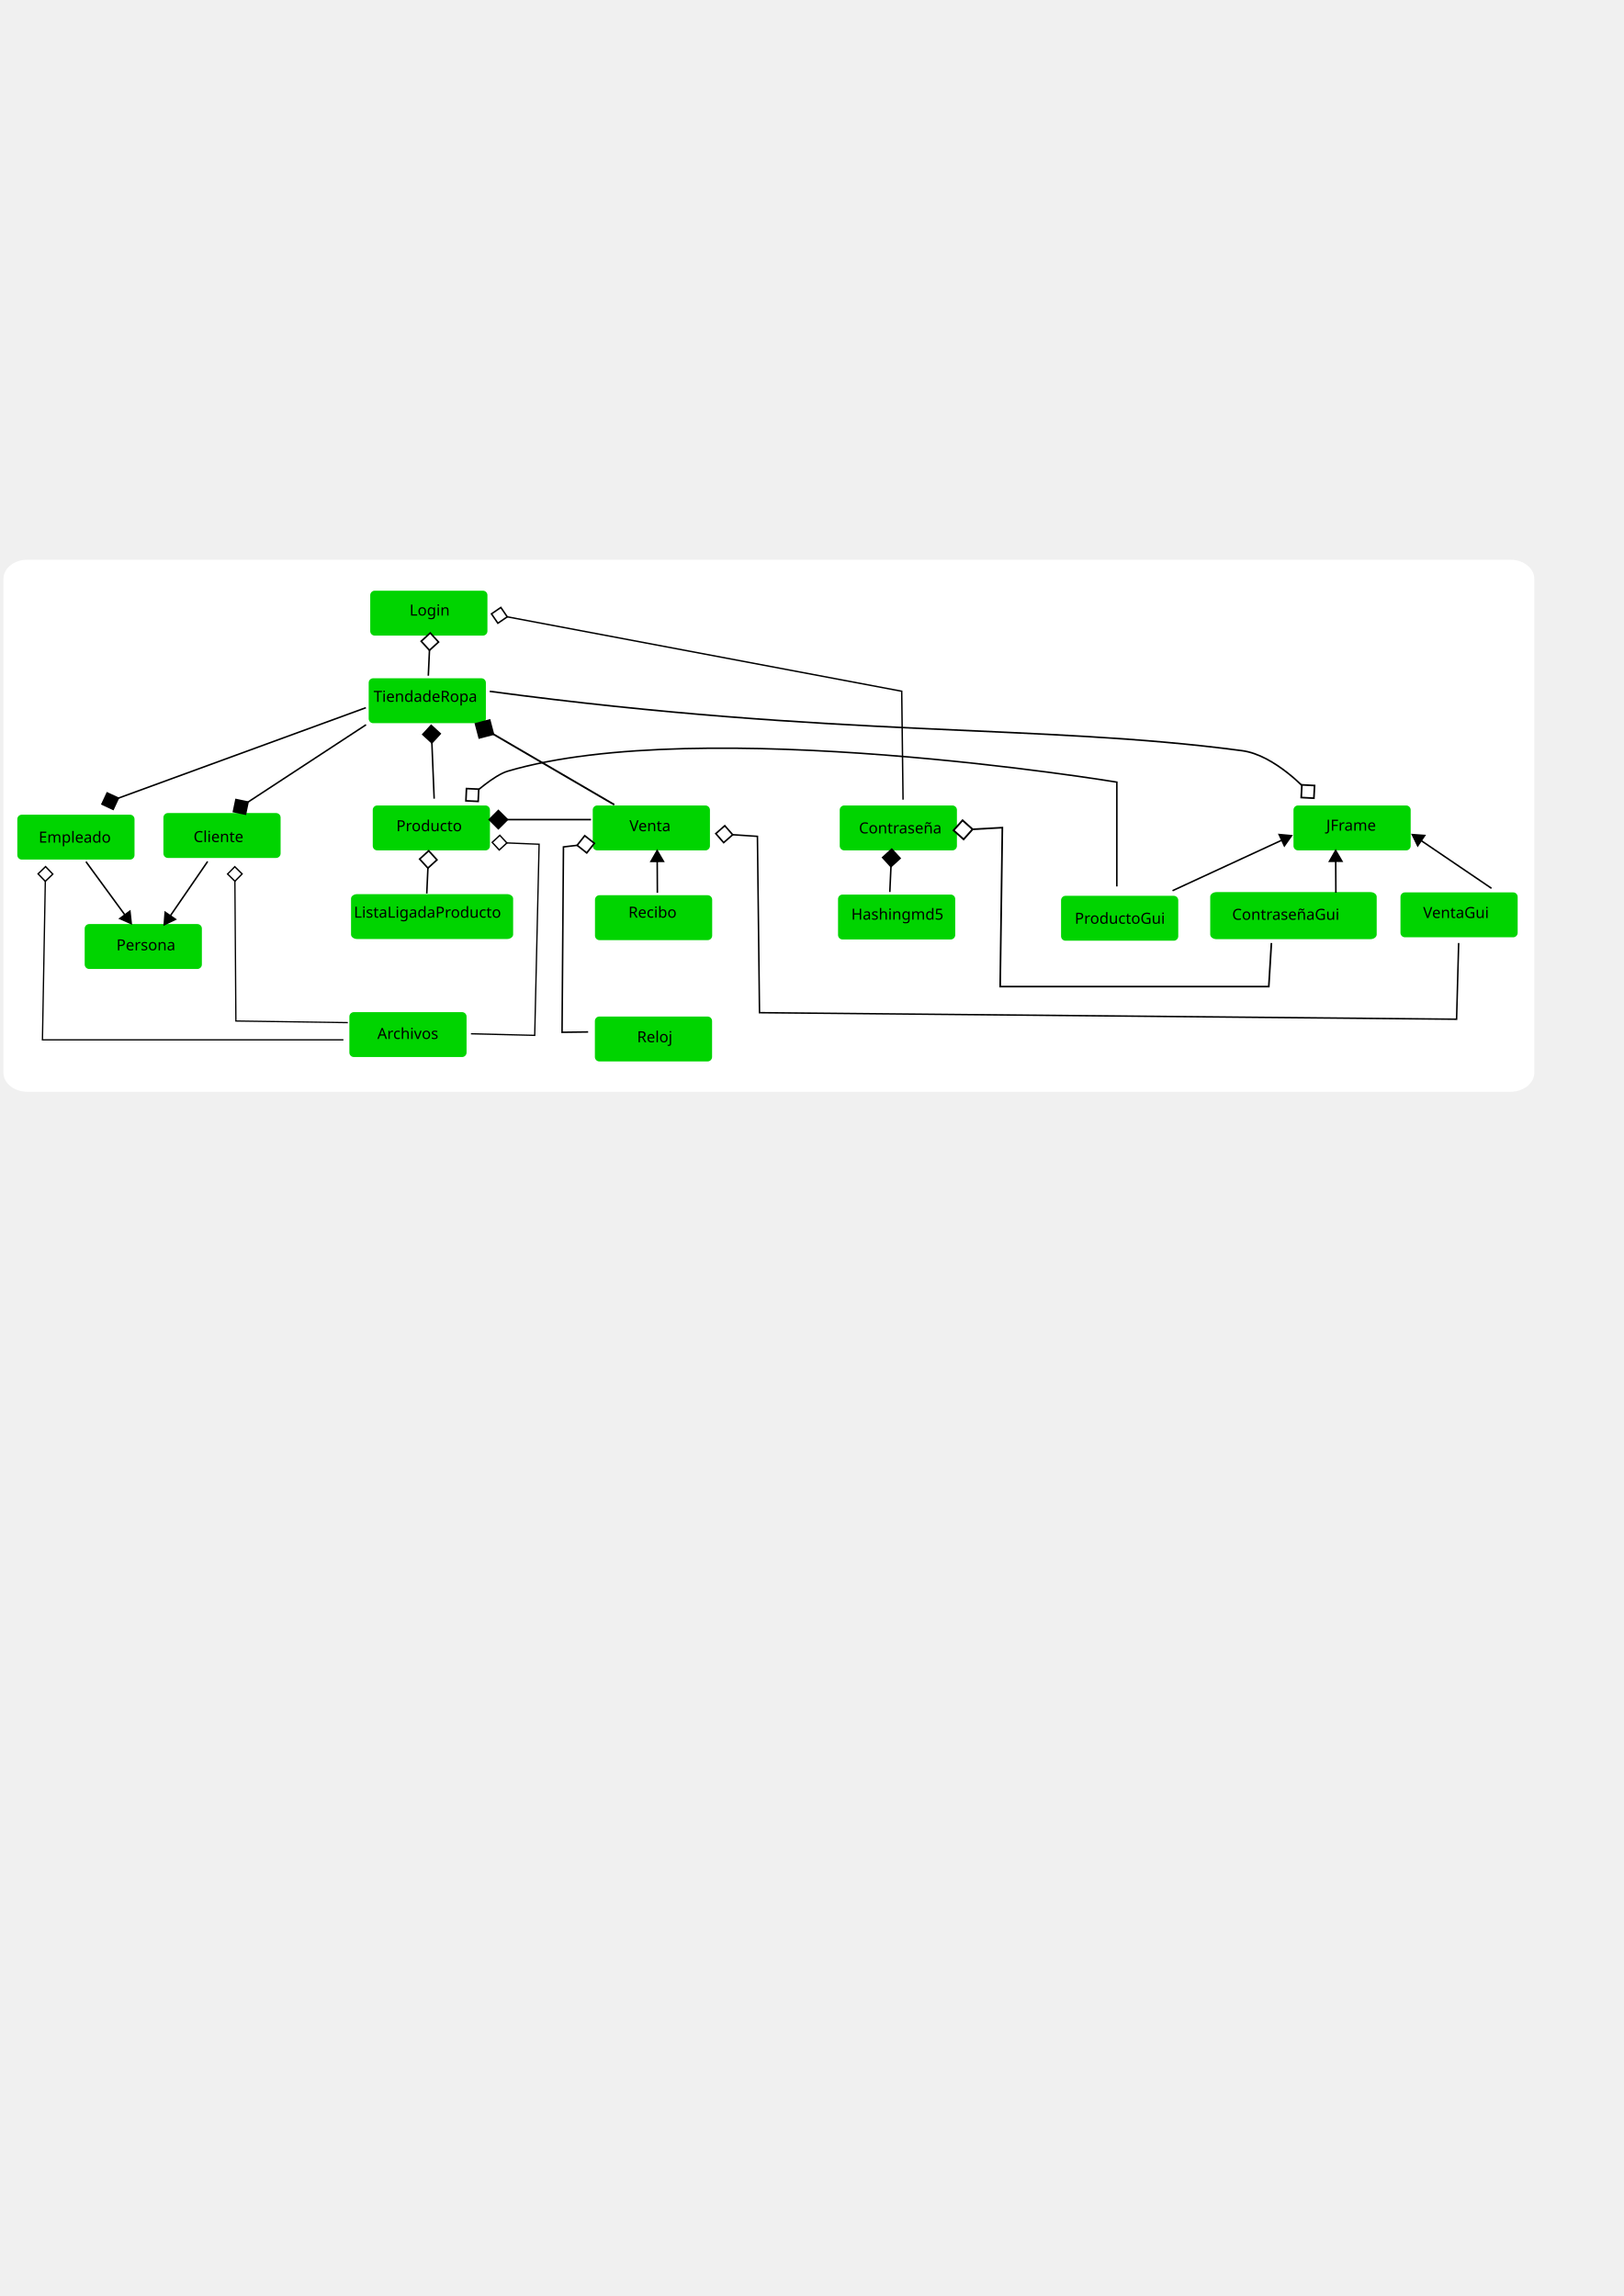
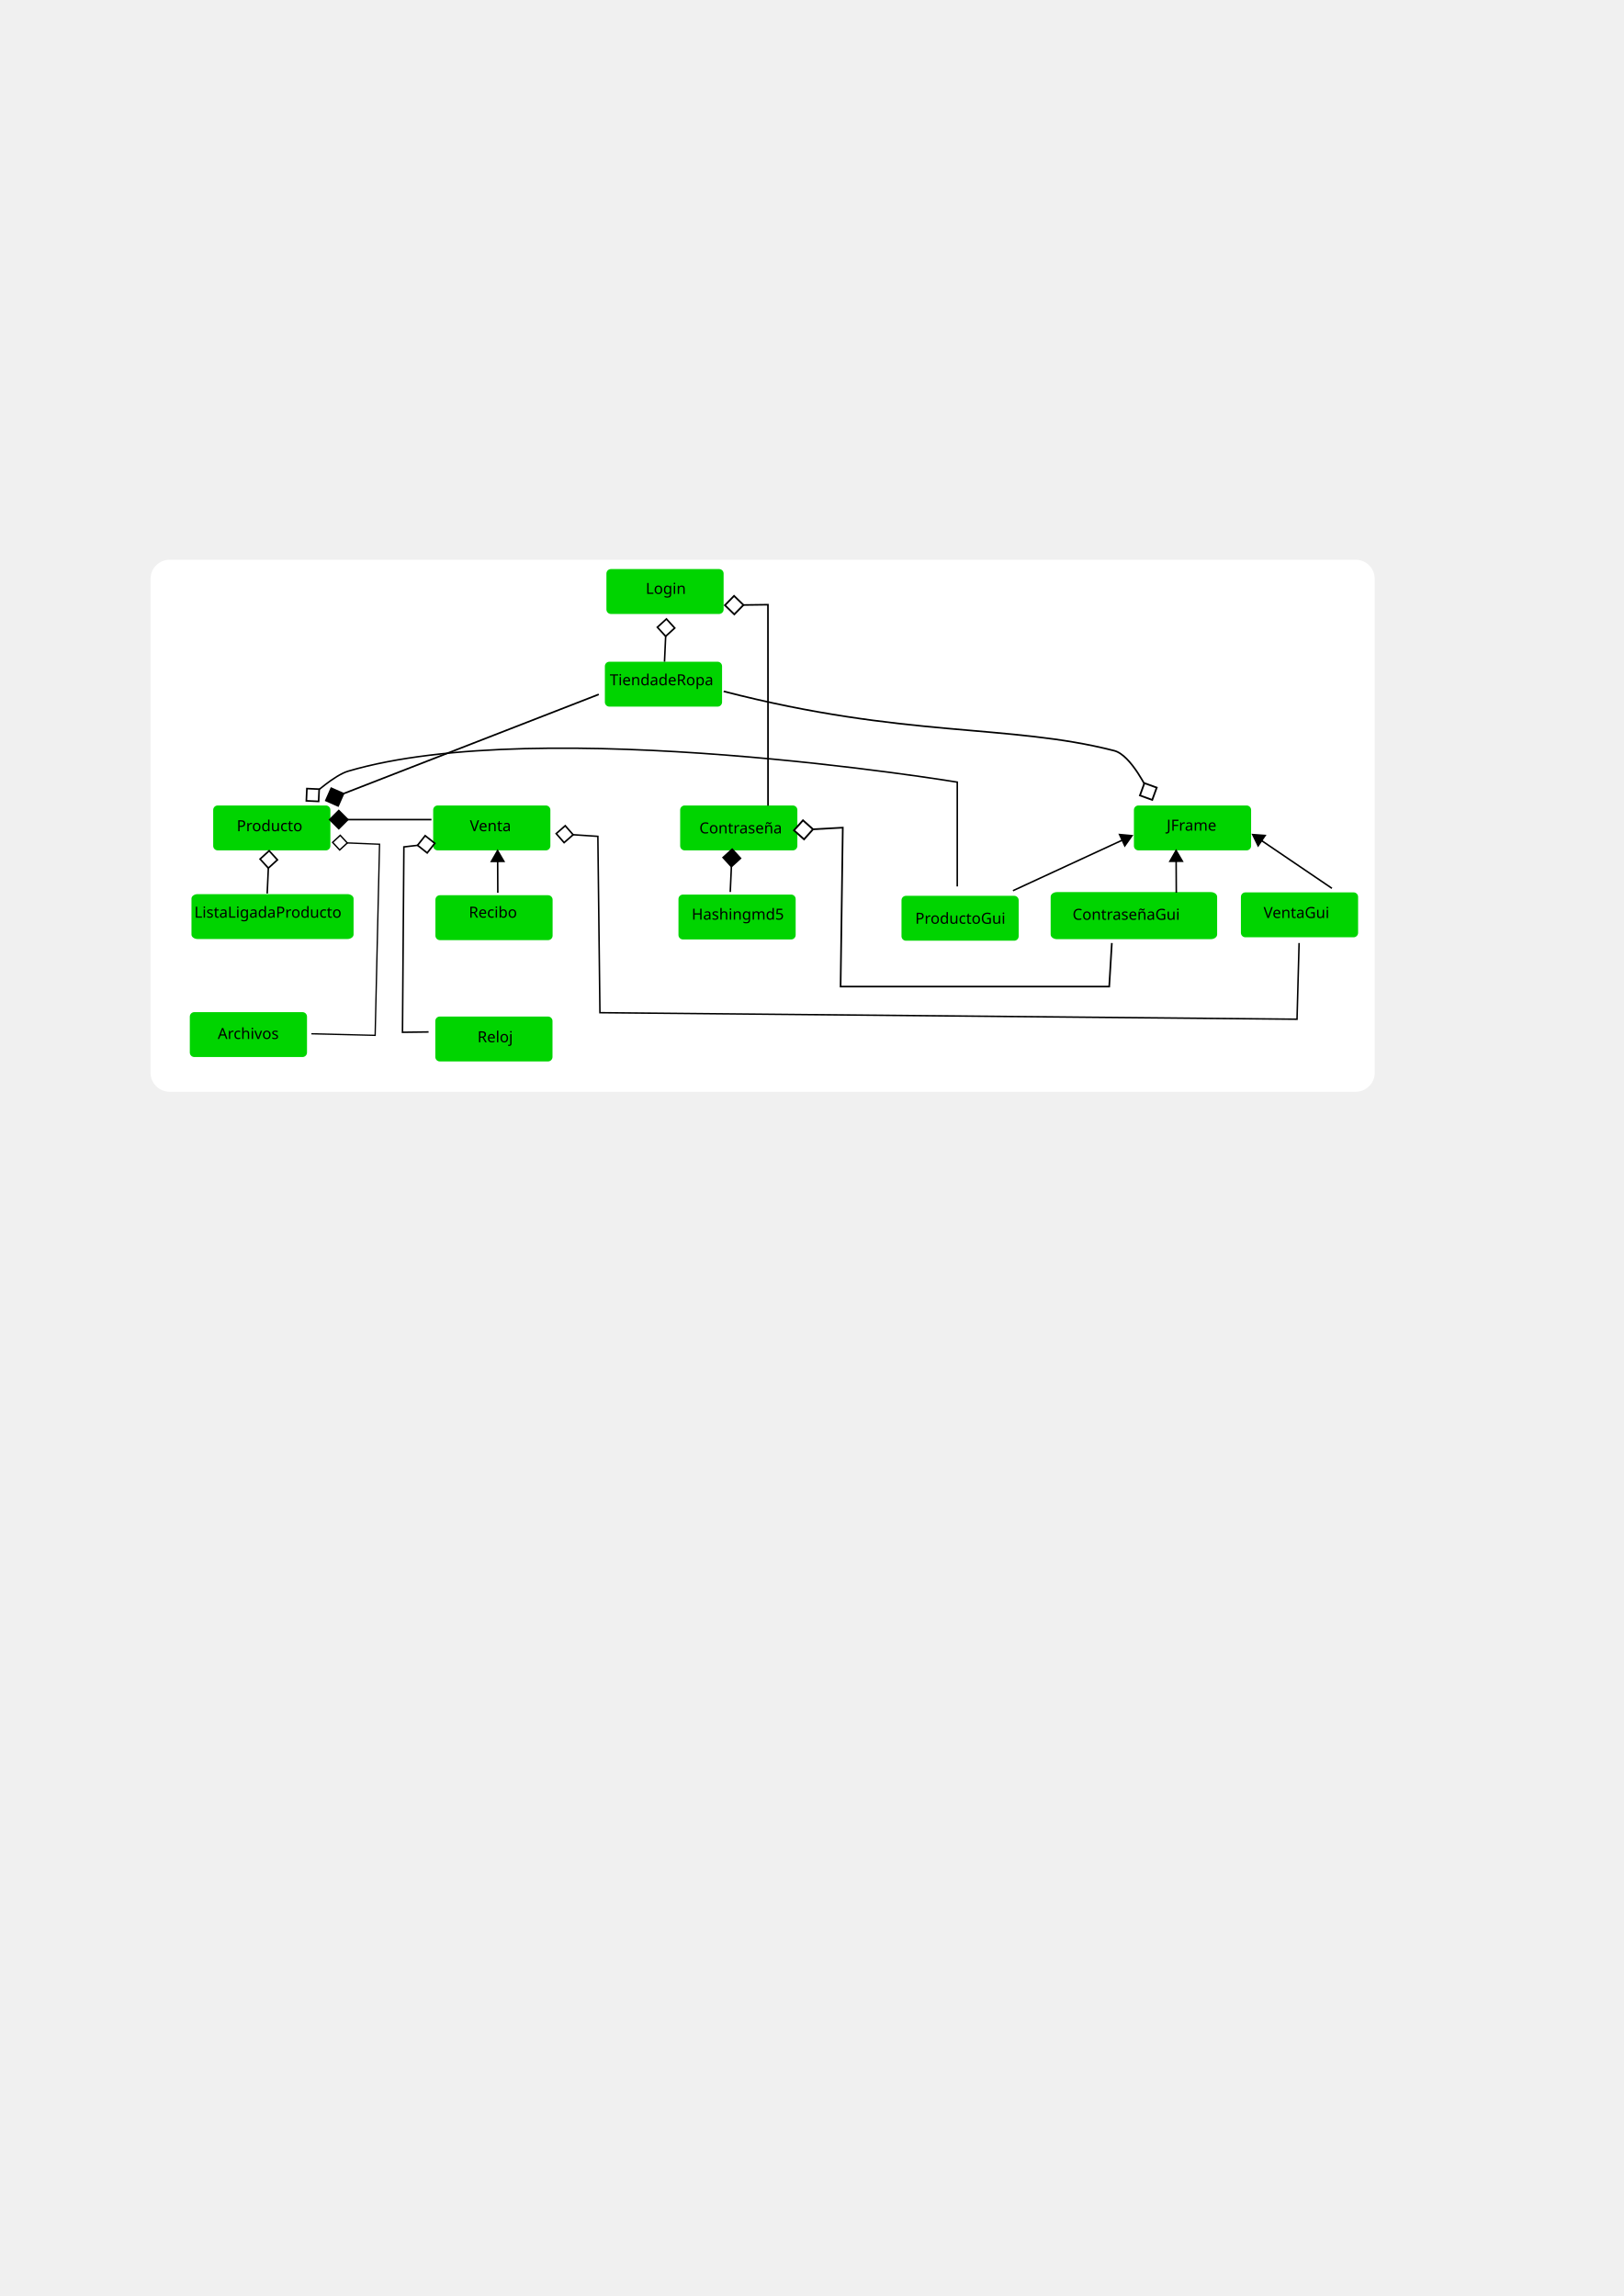
<svg xmlns="http://www.w3.org/2000/svg" width="210mm" height="297mm" id="svg2" version="1.1">
  <defs id="defs4">
    <marker orient="auto" refY="0.0" refX="0.0" id="TriangleInL" style="overflow:visible">
      <path id="path4211" d="M 5.77,0.0 L -2.88,5.0 L -2.88,-5.0 L 5.77,0.0 z " style="fill-rule:evenodd;stroke:#000000;stroke-width:1.0pt" transform="scale(-0.8)" />
    </marker>
    <marker orient="auto" refY="0.0" refX="0.0" id="Arrow2Lstart" style="overflow:visible">
      <path id="path4096" style="fill-rule:evenodd;stroke-width:0.625;stroke-linejoin:round" d="M 8.719,4.034 L -2.207,0.016 L 8.719,-4.002 C 6.973,-1.63 6.983,1.616 8.719,4.034 z " transform="scale(1.1) translate(1,0)" />
    </marker>
    <marker orient="auto" refY="0.0" refX="0.0" id="DiamondL" style="overflow:visible">
      <path id="path4157" d="M 0,-7.071 L -7.071,0 L 0,7.071 L 7.071,0 L 0,-7.071 z " style="fill-rule:evenodd;stroke:#000000;stroke-width:1.0pt" transform="scale(0.8)" />
    </marker>
    <marker orient="auto" refY="0.0" refX="0.0" id="EmptyDiamondL" style="overflow:visible">
      <path id="path4184" d="M 0,-7.071 L -7.071,0 L 0,7.071 L 7.071,0 L 0,-7.071 z " style="fill-rule:evenodd;fill:#FFFFFF;stroke:#000000;stroke-width:1.0pt" transform="scale(0.8)" />
    </marker>
    <marker orient="auto" refY="0.0" refX="0.0" id="TriangleOutL" style="overflow:visible">
      <path id="path4220" d="M 5.77,0.0 L -2.88,5.0 L -2.88,-5.0 L 5.77,0.0 z " style="fill-rule:evenodd;stroke:#000000;stroke-width:1.0pt" transform="scale(0.8)" />
    </marker>
    <marker orient="auto" refY="0" refX="0" id="EmptyDiamondL-8" style="overflow:visible">
      <path id="path4184-8" d="M 0,-7.071 -7.071,0 0,7.071 7.071,0 0,-7.071 z" style="fill:#ffffff;fill-rule:evenodd;stroke:#000000;stroke-width:1pt" transform="scale(0.8,0.8)" />
    </marker>
    <marker orient="auto" refY="0" refX="0" id="EmptyDiamondL-6" style="overflow:visible">
      <path id="path4184-9" d="M 0,-7.071 -7.071,0 0,7.071 7.071,0 0,-7.071 z" style="fill:#ffffff;fill-rule:evenodd;stroke:#000000;stroke-width:1pt" transform="scale(0.8,0.8)" />
    </marker>
    <marker orient="auto" refY="0" refX="0" id="EmptyDiamondL-2" style="overflow:visible">
      <path id="path4184-83" d="M 0,-7.071 -7.071,0 0,7.071 7.071,0 0,-7.071 z" style="fill:#ffffff;fill-rule:evenodd;stroke:#000000;stroke-width:1pt" transform="scale(0.8,0.8)" />
    </marker>
    <marker orient="auto" refY="0" refX="0" id="DiamondL-0" style="overflow:visible">
      <path id="path4157-0" d="M 0,-7.071 -7.071,0 0,7.071 7.071,0 0,-7.071 z" style="fill-rule:evenodd;stroke:#000000;stroke-width:1pt" transform="scale(0.8,0.8)" />
    </marker>
    <marker orient="auto" refY="0" refX="0" id="DiamondL-6" style="overflow:visible">
      <path id="path4157-3" d="M 0,-7.071 -7.071,0 0,7.071 7.071,0 0,-7.071 z" style="fill-rule:evenodd;stroke:#000000;stroke-width:1pt" transform="scale(0.8,0.8)" />
    </marker>
    <marker orient="auto" refY="0" refX="0" id="TriangleOutL-8" style="overflow:visible">
      <path id="path4220-4" d="m 5.77,0 -8.65,5 0,-10 8.65,5 z" style="fill-rule:evenodd;stroke:#000000;stroke-width:1pt" transform="scale(0.8,0.8)" />
    </marker>
    <marker orient="auto" refY="0" refX="0" id="EmptyDiamondL-25" style="overflow:visible">
      <path id="path4184-2" d="M 0,-7.071 -7.071,0 0,7.071 7.071,0 0,-7.071 z" style="fill:#ffffff;fill-rule:evenodd;stroke:#000000;stroke-width:1pt" transform="scale(0.8,0.8)" />
    </marker>
    <marker orient="auto" refY="0" refX="0" id="EmptyDiamondL-1" style="overflow:visible">
      <path id="path4184-6" d="M 0,-7.071 -7.071,0 0,7.071 7.071,0 0,-7.071 z" style="fill:#ffffff;fill-rule:evenodd;stroke:#000000;stroke-width:1pt" transform="scale(0.8,0.8)" />
    </marker>
    <marker orient="auto" refY="0" refX="0" id="EmptyDiamondL-65" style="overflow:visible">
      <path id="path4184-60" d="M 0,-7.071 -7.071,0 0,7.071 7.071,0 0,-7.071 z" style="fill:#ffffff;fill-rule:evenodd;stroke:#000000;stroke-width:1pt" transform="scale(0.8,0.8)" />
    </marker>
    <marker orient="auto" refY="0" refX="0" id="EmptyDiamondL-9" style="overflow:visible">
      <path id="path4184-66" d="M 0,-7.071 -7.071,0 0,7.071 7.071,0 0,-7.071 z" style="fill:#ffffff;fill-rule:evenodd;stroke:#000000;stroke-width:1pt" transform="scale(0.8,0.8)" />
    </marker>
    <marker orient="auto" refY="0" refX="0" id="EmptyDiamondL-4" style="overflow:visible">
      <path id="path4184-3" d="M 0,-7.071 -7.071,0 0,7.071 7.071,0 0,-7.071 z" style="fill:#ffffff;fill-rule:evenodd;stroke:#000000;stroke-width:1pt" transform="scale(0.8,0.8)" />
    </marker>
    <marker orient="auto" refY="0" refX="0" id="TriangleInL-3" style="overflow:visible">
      <path id="path4211-6" d="m 5.77,0 -8.65,5 0,-10 8.65,5 z" style="fill-rule:evenodd;stroke:#000000;stroke-width:1pt" transform="scale(-0.8,-0.8)" />
    </marker>
    <marker orient="auto" refY="0" refX="0" id="EmptyDiamondL-657" style="overflow:visible">
      <path id="path4184-88" d="M 0,-7.071 -7.071,0 0,7.071 7.071,0 0,-7.071 z" style="fill:#ffffff;fill-rule:evenodd;stroke:#000000;stroke-width:1pt" transform="scale(0.8,0.8)" />
    </marker>
    <marker orient="auto" refY="0" refX="0" id="EmptyDiamondL-0" style="overflow:visible">
      <path id="path4184-0" d="M 0,-7.071 -7.071,0 0,7.071 7.071,0 0,-7.071 z" style="fill:#ffffff;fill-rule:evenodd;stroke:#000000;stroke-width:1pt" transform="scale(0.8,0.8)" />
    </marker>
    <marker orient="auto" refY="0" refX="0" id="TriangleOutL-8-6" style="overflow:visible">
      <path id="path4220-4-2" d="m 5.77,0 -8.65,5 0,-10 8.65,5 z" style="fill-rule:evenodd;stroke:#000000;stroke-width:1pt" transform="scale(0.8,0.8)" />
    </marker>
    <marker orient="auto" refY="0" refX="0" id="TriangleOutL-8-1" style="overflow:visible">
      <path id="path4220-4-5" d="m 5.77,0 -8.65,5 0,-10 8.65,5 z" style="fill-rule:evenodd;stroke:#000000;stroke-width:1pt" transform="scale(0.8,0.8)" />
    </marker>
    <marker orient="auto" refY="0" refX="0" id="TriangleOutL-8-5" style="overflow:visible">
      <path id="path4220-4-9" d="m 5.77,0 -8.65,5 0,-10 8.65,5 z" style="fill-rule:evenodd;stroke:#000000;stroke-width:1pt" transform="scale(0.8,0.8)" />
    </marker>
    <marker orient="auto" refY="0" refX="0" id="TriangleOutL-8-7" style="overflow:visible">
      <path id="path4220-4-7" d="m 5.77,0 -8.65,5 0,-10 8.65,5 z" style="fill-rule:evenodd;stroke:#000000;stroke-width:1pt" transform="scale(0.8,0.8)" />
    </marker>
    <marker orient="auto" refY="0" refX="0" id="EmptyDiamondL-0-7" style="overflow:visible">
      <path id="path4184-0-8" d="M 0,-7.071 -7.071,0 0,7.071 7.071,0 0,-7.071 z" style="fill:#ffffff;fill-rule:evenodd;stroke:#000000;stroke-width:1pt" transform="scale(0.8,0.8)" />
    </marker>
  </defs>
  <g id="layer1">
-     <g id="g3125">
-       <rect ry="9.315" rx="11.734" y="273.648" x="1.689" height="260.134" width="748.309" id="rect3123" style="fill:#ffffff;stroke-width:4;stroke-miterlimit:4;stroke-dasharray:none" />
-       <g transform="matrix(0.1873858,0,0,0.1873858,190.4399,417.1112)" id="g3122">
-         <g id="g3208" transform="translate(458.8989,-487.3734)">
-           <rect ry="11.734" rx="11.734" y="672.362" x="-1254.286" height="117.143" width="305.714" id="rect2985" style="fill:#00d400" />
-           <text id="text2987" y="740.934" x="-1171.429" style="font-size:40px;font-style:normal;font-weight:normal;line-height:125%;letter-spacing:0px;word-spacing:0px;fill:#000000;fill-opacity:1;stroke:none;font-family:Sans" xml:space="preserve">
-             <tspan y="740.934" x="-1171.429" id="tspan2989">Persona</tspan>
-           </text>
-         </g>
-         <g id="g3203" transform="translate(-489.6693,-231.2981)">
-           <rect ry="11.734" rx="11.734" y="130.934" x="-481.429" height="117.143" width="305.714" id="rect2985-9" style="fill:#00d400" />
-           <text id="text2993" y="203.791" x="-425.714" style="font-size:40px;font-style:normal;font-weight:normal;line-height:125%;letter-spacing:0px;word-spacing:0px;fill:#000000;fill-opacity:1;stroke:none;font-family:Sans" xml:space="preserve">
-             <tspan y="203.791" x="-425.714" id="tspan2995">Empleado</tspan>
-           </text>
-         </g>
-         <g id="g3213" transform="translate(-174.0125,-464.1609)">
-           <g id="g4067" transform="translate(114,0)">
-             <rect style="fill:#00d400" id="rect2985-5" width="305.714" height="117.143" x="-530" y="359.505" rx="11.734" ry="11.734" />
-             <text xml:space="preserve" style="font-size:40px;font-style:normal;font-weight:normal;line-height:125%;letter-spacing:0px;word-spacing:0px;fill:#000000;fill-opacity:1;stroke:none;font-family:Sans" x="-451.429" y="435.219" id="text2999">
-               <tspan id="tspan3001" x="-451.429" y="435.219">Cliente</tspan>
-             </text>
-           </g>
-         </g>
-         <g id="g3233" transform="translate(1631.245,58.17841)">
-           <rect ry="11.734" rx="11.734" y="368.076" x="-1095.714" height="117.143" width="305.714" id="rect2985-2" style="fill:#00d400" />
-           <text id="text3070" y="435.219" x="-985.714" style="font-size:40px;font-style:normal;font-weight:normal;line-height:125%;letter-spacing:0px;word-spacing:0px;fill:#000000;fill-opacity:1;stroke:none;font-family:Sans" xml:space="preserve">
-             <tspan y="435.219" x="-985.714" id="tspan3072">Reloj</tspan>
-           </text>
-         </g>
-         <g id="g3253" transform="translate(169.9681,-518.1929)">
-           <rect ry="11.734" rx="11.734" y="393.791" x="1004.286" height="117.143" width="305.714" id="rect2985-51" style="fill:#00d400" />
-           <text id="text3074" y="466.648" x="1054.286" style="font-size:40px;font-style:normal;font-weight:normal;line-height:125%;letter-spacing:0px;word-spacing:0px;fill:#000000;fill-opacity:1;stroke:none;font-family:Sans" xml:space="preserve">
-             <tspan y="466.648" x="1054.286" id="tspan3076">Contraseña</tspan>
-           </text>
-         </g>
-         <g id="g3228" transform="translate(-26.33229,106.7125)">
-           <rect ry="11.734" rx="11.734" y="308.076" x="-78.571" height="117.143" width="305.714" id="rect2985-28" style="fill:#00d400" />
-           <text id="text3078" y="378.076" x="-5.714" style="font-size:40px;font-style:normal;font-weight:normal;line-height:125%;letter-spacing:0px;word-spacing:0px;fill:#000000;fill-opacity:1;stroke:none;font-family:Sans" xml:space="preserve">
-             <tspan y="378.076" x="-5.714" id="tspan3080">Archivos</tspan>
-           </text>
-         </g>
-         <g id="g3248" transform="translate(-34.45681,-117.1777)">
-           <rect ry="11.734" rx="11.734" y="225.219" x="1204.286" height="117.143" width="305.714" id="rect2985-3" style="fill:#00d400" />
-           <text id="text3082" y="290.648" x="1238.857" style="font-size:40px;font-style:normal;font-weight:normal;line-height:125%;letter-spacing:0px;word-spacing:0px;fill:#000000;fill-opacity:1;stroke:none;font-family:Sans" xml:space="preserve">
-             <tspan y="290.648" x="1238.857" id="tspan3084">Hashingmd5</tspan>
-           </text>
-         </g>
-         <g id="g3218" transform="translate(1180.861,-18.32633)">
-           <rect ry="11.734" rx="16.23" y="125.219" x="-1281.429" height="117.143" width="422.857" id="rect2985-8" style="fill:#00d400" />
-           <text id="text3086" y="186.648" x="-1274" style="font-size:40px;font-style:normal;font-weight:normal;line-height:125%;letter-spacing:0px;word-spacing:0px;fill:#000000;fill-opacity:1;stroke:none;font-family:Sans" xml:space="preserve">
-             <tspan y="186.648" x="-1274" id="tspan3088">ListaLigadaProducto</tspan>
-           </text>
-         </g>
-         <g id="g3223" transform="translate(-442.4859,-458.1929)">
-           <rect ry="11.734" rx="11.734" y="333.791" x="398.571" height="117.143" width="305.714" id="rect2985-6" style="fill:#00d400" />
-           <text id="text3090" y="400.934" x="460" style="font-size:40px;font-style:normal;font-weight:normal;line-height:125%;letter-spacing:0px;word-spacing:0px;fill:#000000;fill-opacity:1;stroke:none;font-family:Sans" xml:space="preserve">
-             <tspan y="400.934" x="460" id="tspan3092">Producto</tspan>
-           </text>
-         </g>
-         <g id="g3198" transform="translate(-30.2451,-181.5055)">
-           <rect ry="11.734" rx="11.734" y="-274.781" x="-24.286" height="117.143" width="305.714" id="rect2985-90" style="fill:#00d400" />
-           <text id="text3119" y="-213.352" x="-11.429" style="font-size:40px;font-style:normal;font-weight:normal;line-height:125%;letter-spacing:0px;word-spacing:0px;fill:#000000;fill-opacity:1;stroke:none;font-family:Sans" xml:space="preserve">
-             <tspan y="-213.352" x="-11.429" id="tspan3121">TiendadeRopa</tspan>
-           </text>
-         </g>
-         <g id="g3243" transform="translate(77.10658,-775.3358)">
-           <rect ry="11.734" rx="11.734" y="650.934" x="452.857" height="117.143" width="305.714" id="rect2985-26" style="fill:#00d400" />
-           <text id="text3123" y="718.076" x="548.571" style="font-size:40px;font-style:normal;font-weight:normal;line-height:125%;letter-spacing:0px;word-spacing:0px;fill:#000000;fill-opacity:1;stroke:none;font-family:Sans" xml:space="preserve">
-             <tspan y="718.076" x="548.571" id="tspan3125">Venta</tspan>
-           </text>
-         </g>
-         <g id="g3278" transform="translate(2790.729,-769.3552)">
-           <rect ry="12.306" rx="16.669" y="870.934" x="-650" height="122.857" width="434.286" id="rect2985-35" style="fill:#00d400" />
-           <text id="text3141" y="943.219" x="-592.857" style="font-size:40px;font-style:normal;font-weight:normal;line-height:125%;letter-spacing:0px;word-spacing:0px;fill:#000000;fill-opacity:1;stroke:none;font-family:Sans" xml:space="preserve">
-             <tspan y="943.219" x="-592.857" id="tspan3143">ContraseñaGui</tspan>
-           </text>
-         </g>
-         <g id="g3268" transform="translate(1810.193,-759.6347)">
-           <rect ry="11.734" rx="11.734" y="870.934" x="-58.571" height="117.143" width="305.714" id="rect2985-7" style="fill:#00d400" />
-           <text id="text3145" y="943.791" x="-22.857" style="font-size:40px;font-style:normal;font-weight:normal;line-height:125%;letter-spacing:0px;word-spacing:0px;fill:#000000;fill-opacity:1;stroke:none;font-family:Sans" xml:space="preserve">
-             <tspan y="943.791" x="-22.857" id="tspan3147">ProductoGui</tspan>
-           </text>
-         </g>
-         <g id="g3258" transform="translate(260.087,-741.1835)">
-           <rect ry="11.734" rx="11.734" y="850.934" x="275.714" height="117.143" width="305.714" id="rect2985-55" style="fill:#00d400" />
-           <text id="text3156" y="909.505" x="362.857" style="font-size:40px;font-style:normal;font-weight:normal;line-height:125%;letter-spacing:0px;word-spacing:0px;fill:#000000;fill-opacity:1;stroke:none;font-family:Sans" xml:space="preserve">
-             <tspan y="909.505" x="362.857" id="tspan3158">Recibo</tspan>
-           </text>
-         </g>
-         <g id="g3238" transform="translate(-746.2045,-1558.564)">
-           <rect ry="11.734" rx="11.734" y="873.791" x="695.714" height="117.143" width="305.714" id="rect2985-33" style="fill:#00d400" />
-           <text id="text3167" y="938.648" x="798.286" style="font-size:40px;font-style:normal;font-weight:normal;line-height:125%;letter-spacing:0px;word-spacing:0px;fill:#000000;fill-opacity:1;stroke:none;font-family:Sans" xml:space="preserve">
-             <tspan y="938.648" x="798.286" id="tspan3169">Login</tspan>
-           </text>
-         </g>
-         <g id="g3273" transform="translate(2229.885,-928.5783)">
-           <rect ry="11.734" rx="11.734" y="1030.934" x="407.143" height="117.143" width="305.714" id="rect2985-93" style="fill:#00d400" />
-           <text id="text3178" y="1097.791" x="466.286" style="font-size:40px;font-style:normal;font-weight:normal;line-height:125%;letter-spacing:0px;word-spacing:0px;fill:#000000;fill-opacity:1;stroke:none;font-family:Sans" xml:space="preserve">
-             <tspan y="1097.791" x="466.286" id="tspan3180">VentaGui</tspan>
-           </text>
-         </g>
-         <g id="g3193" transform="translate(1456.505,-166.7644)">
-           <rect ry="11.734" rx="11.734" y="42.362" x="901.429" height="117.143" width="305.714" id="rect2985-284" style="fill:#00d400" />
-           <text id="text3189" y="108.076" x="986.857" style="font-size:40px;font-style:normal;font-weight:normal;line-height:125%;letter-spacing:0px;word-spacing:0px;fill:#000000;fill-opacity:1;stroke:none;font-family:Sans" xml:space="preserve">
-             <tspan y="108.076" x="986.857" id="tspan3191">JFrame</tspan>
-           </text>
-         </g>
-         <path style="fill:none;stroke:#000000;stroke-width:4;stroke-linecap:butt;stroke-linejoin:miter;stroke-miterlimit:4;stroke-opacity:1;stroke-dasharray:none;marker-end:url(#EmptyDiamondL)" d="m 101.015,-462.988 c 4.041,-88.893 4.041,-88.893 4.041,-88.893" id="path4072" />
-         <path style="fill:none;stroke:#000000;stroke-width:4;stroke-linecap:butt;stroke-linejoin:miter;stroke-miterlimit:4;stroke-opacity:1;stroke-dasharray:none;marker-end:url(#DiamondL)" d="M -61.836,-379.517 C -728.938,-135.743 -728.938,-135.743 -728.938,-135.743" id="path4072-6" />
-         <path style="fill:none;stroke:#000000;stroke-width:4;stroke-linecap:butt;stroke-linejoin:miter;stroke-miterlimit:4;stroke-opacity:1;stroke-dasharray:none;marker-end:url(#DiamondL)" d="M -61.423,-335.029 C -388.311,-120.846 -388.311,-120.846 -388.311,-120.846" id="path4072-6-8" />
-         <path style="fill:none;stroke:#000000;stroke-width:4;stroke-linecap:butt;stroke-linejoin:miter;stroke-miterlimit:4;stroke-opacity:1;stroke-dasharray:none;marker-start:url(#TriangleInL);marker-end:none" d="M -685.043,168.567 C -792.049,22.283 -792.049,22.283 -792.049,22.283" id="path4072-6-3" />
-         <path style="fill:none;stroke:#000000;stroke-width:4;stroke-linecap:butt;stroke-linejoin:miter;stroke-miterlimit:4;stroke-opacity:1;stroke-dasharray:none;marker-start:url(#TriangleInL);marker-end:none" d="M -577.27,171.124 C -474.647,21.732 -474.647,21.732 -474.647,21.732" id="path4072-6-3-8" />
-         <path style="fill:none;stroke:#000000;stroke-width:4;stroke-linecap:butt;stroke-linejoin:miter;stroke-miterlimit:4;stroke-opacity:1;stroke-dasharray:none;marker-start:url(#DiamondL-6);marker-end:none" d="m 109.376,-310.687 c 6.899,168.536 6.899,168.536 6.899,168.536" id="path4072-1-2" />
-         <path style="fill:none;stroke:#000000;stroke-width:4.692;stroke-linecap:butt;stroke-linejoin:miter;stroke-miterlimit:4;stroke-opacity:1;stroke-dasharray:none;marker-start:url(#DiamondL-6);marker-end:none" d="m 247.483,-323.944 c 338.681,197.538 338.681,197.538 338.681,197.538" id="path4072-1-3" />
-         <path style="fill:none;stroke:#000000;stroke-width:4.137;stroke-linecap:butt;stroke-linejoin:miter;stroke-miterlimit:4;stroke-opacity:1;stroke-dasharray:none;marker-end:url(#EmptyDiamondL)" d="m 261.243,-422.195 c 912.02,122.335 1431.059,84.176 1962.845,154.868 85.987,11.431 171.436,106.516 171.436,106.516" id="path4072-1-3-5" />
-         <path style="fill:none;stroke:#000000;stroke-width:4;stroke-linecap:butt;stroke-linejoin:miter;stroke-miterlimit:4;stroke-opacity:1;stroke-dasharray:none;marker-start:none;marker-end:url(#TriangleOutL-8)" d="M 698.538,103.396 C 698.086,12.166 698.086,12.166 698.086,12.166" id="path4072-6-3-8-3" />
-         <path style="fill:none;stroke:#000000;stroke-width:3.704;stroke-linecap:butt;stroke-linejoin:miter;stroke-miterlimit:4;stroke-opacity:1;stroke-dasharray:none;marker-start:url(#EmptyDiamondL-4)" d="m 286.356,-620.471 1049.598,198.008 3.464,282.868 0,0" id="path8494" />
-         <path style="fill:none;stroke:#000000;stroke-width:4;stroke-linecap:butt;stroke-linejoin:miter;stroke-miterlimit:4;stroke-opacity:1;stroke-dasharray:none;marker-end:url(#DiamondL-6)" d="m 1304.904,101.295 c 4.041,-88.893 4.041,-88.893 4.041,-88.893" id="path4072-7" />
-         <path style="fill:none;stroke:#000000;stroke-width:4;stroke-linecap:butt;stroke-linejoin:miter;stroke-miterlimit:4;stroke-opacity:1;stroke-dasharray:none;marker-end:url(#EmptyDiamondL)" d="M 96.975,105.295 C 101.015,16.402 101.015,16.402 101.015,16.402" id="path4072-5" />
-         <path style="fill:none;stroke:#000000;stroke-width:4;stroke-linecap:butt;stroke-linejoin:miter;stroke-miterlimit:4;stroke-opacity:1;stroke-dasharray:none;marker-start:none;marker-end:url(#TriangleOutL-8)" d="M 2042.412,97.905 C 2335.852,-37.764 2335.852,-37.764 2335.852,-37.764" id="path4072-6-3-8-3-2" />
-         <path style="fill:none;stroke:#000000;stroke-width:4;stroke-linecap:butt;stroke-linejoin:miter;stroke-miterlimit:4;stroke-opacity:1;stroke-dasharray:none;marker-start:none;marker-end:url(#TriangleOutL-8)" d="m 2468.489,103.057 c -0.453,-91.23 -0.453,-91.23 -0.453,-91.23" id="path4072-6-3-8-3-7" />
-         <path style="fill:none;stroke:#000000;stroke-width:4;stroke-linecap:butt;stroke-linejoin:miter;stroke-miterlimit:4;stroke-opacity:1;stroke-dasharray:none;marker-start:none;marker-end:url(#TriangleOutL-8)" d="M 2874.447,91.731 C 2683.358,-37.932 2683.358,-37.932 2683.358,-37.932" id="path4072-6-3-8-3-6" />
-         <path style="fill:none;stroke:#000000;stroke-width:4;stroke-linecap:butt;stroke-linejoin:miter;stroke-miterlimit:4;stroke-opacity:1;stroke-dasharray:none;marker-end:url(#EmptyDiamondL-0-7)" d="m 517.937,466.486 -68.033,0.877 3.64,-483.654 58.152,-6.81" id="path10604" />
-         <path style="fill:none;stroke:#000000;stroke-width:4;stroke-linecap:butt;stroke-linejoin:miter;stroke-miterlimit:4;stroke-opacity:1;stroke-dasharray:none;marker-end:url(#EmptyDiamondL-0-7)" d="m 1897.084,86.78 0.056,-272.074 c 0,0 -1081.369,-178.905 -1589.472,-28.456 -35.41,10.485 -91.832,61.974 -91.832,61.974" id="path10834" />
-         <path style="fill:none;stroke:#000000;stroke-width:4.393;stroke-linecap:butt;stroke-linejoin:miter;stroke-miterlimit:4;stroke-opacity:1;stroke-dasharray:none;marker-end:url(#EmptyDiamondL-0-7)" d="m 2300.357,234.458 -6.851,113.598 -700.76,0 5.736,-414.632 -102.461,5.68" id="path11298" />
-         <path style="fill:none;stroke:#000000;stroke-width:3.905;stroke-linecap:butt;stroke-linejoin:miter;stroke-miterlimit:4;stroke-opacity:1;stroke-dasharray:none;marker-end:url(#EmptyDiamondL-0-7)" d="m 2788.827,234.458 -5.412,198.796 -1818.447,-17.04 -5.412,-460.071 -86.593,-5.68" id="path11528" />
-         <path style="fill:none;stroke:#000000;stroke-width:3.391;stroke-linecap:butt;stroke-linejoin:miter;stroke-miterlimit:4;stroke-opacity:1;stroke-dasharray:none;marker-end:url(#EmptyDiamondL-0-7)" d="m -120.456,487.023 -785.122,0 7.812,-432.727 0,0 0,0" id="path12898" />
-         <path style="fill:none;stroke:#000000;stroke-width:3.39;stroke-linecap:butt;stroke-linejoin:miter;stroke-miterlimit:4;stroke-opacity:1;stroke-dasharray:none;marker-end:url(#EmptyDiamondL-0-7)" d="m 212.232,471.24 166.344,4.121 11.472,-498.64 -103.248,-4.121" id="path13130" />
-         <path style="fill:none;stroke:#000000;stroke-width:3.352;stroke-linecap:butt;stroke-linejoin:miter;stroke-miterlimit:4;stroke-opacity:1;stroke-dasharray:none;marker-start:none;marker-end:url(#EmptyDiamondL-0-7)" d="m -108.984,442.146 -291.956,-4.216 -2.729,-383.634" id="path13360" />
-         <path style="fill:none;stroke:#000000;stroke-width:4.146;stroke-linecap:butt;stroke-linejoin:miter;stroke-miterlimit:4;stroke-opacity:1;stroke-dasharray:none;marker-end:url(#DiamondL-6)" d="m 525.476,-87.544 -241.723,0" id="path14084" />
+     <g id="g4867" transform="translate(-78,0)">
+       <rect ry="9.315" rx="9.383" y="273.648" x="151.6" height="260.134" width="598.398" id="rect3123" style="fill:#ffffff;stroke-width:4;stroke-miterlimit:4;stroke-dasharray:none" />
+       <g transform="matrix(0.1873858,0,0,0.1873858,496.1121,428.013)" id="g3233">
+         <rect style="fill:#00d400" id="rect2985-2" width="305.714" height="117.143" x="-1095.714" y="368.076" rx="11.734" ry="11.734" />
+         <text xml:space="preserve" style="font-size:40px;font-style:normal;font-weight:normal;line-height:125%;letter-spacing:0px;word-spacing:0px;fill:#000000;fill-opacity:1;stroke:none;font-family:Sans" x="-985.714" y="435.219" id="text3070">
+           <tspan id="tspan3072" x="-985.714" y="435.219">Reloj</tspan>
+         </text>
      </g>
+       <g transform="matrix(0.1873858,0,0,0.1873858,222.2895,320.0092)" id="g3253">
+         <rect style="fill:#00d400" id="rect2985-51" width="305.714" height="117.143" x="1004.286" y="393.791" rx="11.734" ry="11.734" />
+         <text xml:space="preserve" style="font-size:40px;font-style:normal;font-weight:normal;line-height:125%;letter-spacing:0px;word-spacing:0px;fill:#000000;fill-opacity:1;stroke:none;font-family:Sans" x="1054.286" y="466.648" id="text3074">
+           <tspan id="tspan3076" x="1054.286" y="466.648">Contraseña</tspan>
+         </text>
+       </g>
+       <g transform="matrix(0.1873858,0,0,0.1873858,185.5056,437.1076)" id="g3228">
+         <rect style="fill:#00d400" id="rect2985-28" width="305.714" height="117.143" x="-78.571" y="308.076" rx="11.734" ry="11.734" />
+         <text xml:space="preserve" style="font-size:40px;font-style:normal;font-weight:normal;line-height:125%;letter-spacing:0px;word-spacing:0px;fill:#000000;fill-opacity:1;stroke:none;font-family:Sans" x="-5.714" y="378.076" id="text3078">
+           <tspan id="tspan3080" x="-5.714" y="378.076">Archivos</tspan>
+         </text>
+       </g>
+       <g transform="matrix(0.1873858,0,0,0.1873858,183.9831,395.1538)" id="g3248">
+         <rect style="fill:#00d400" id="rect2985-3" width="305.714" height="117.143" x="1204.286" y="225.219" rx="11.734" ry="11.734" />
+         <text xml:space="preserve" style="font-size:40px;font-style:normal;font-weight:normal;line-height:125%;letter-spacing:0px;word-spacing:0px;fill:#000000;fill-opacity:1;stroke:none;font-family:Sans" x="1238.857" y="290.648" id="text3082">
+           <tspan id="tspan3084" x="1238.857" y="290.648">Hashingmd5</tspan>
+         </text>
+       </g>
+       <g transform="matrix(0.1873858,0,0,0.1873858,411.7166,413.6771)" id="g3218">
+         <rect style="fill:#00d400" id="rect2985-8" width="422.857" height="117.143" x="-1281.429" y="125.219" rx="16.23" ry="11.734" />
+         <text xml:space="preserve" style="font-size:40px;font-style:normal;font-weight:normal;line-height:125%;letter-spacing:0px;word-spacing:0px;fill:#000000;fill-opacity:1;stroke:none;font-family:Sans" x="-1274" y="186.648" id="text3086">
+           <tspan id="tspan3088" x="-1274" y="186.648">ListaLigadaProducto</tspan>
+         </text>
+       </g>
+       <g transform="matrix(0.1873858,0,0,0.1873858,107.5243,331.2523)" id="g3223">
+         <rect style="fill:#00d400" id="rect2985-6" width="305.714" height="117.143" x="398.571" y="333.791" rx="11.734" ry="11.734" />
+         <text xml:space="preserve" style="font-size:40px;font-style:normal;font-weight:normal;line-height:125%;letter-spacing:0px;word-spacing:0px;fill:#000000;fill-opacity:1;stroke:none;font-family:Sans" x="460" y="400.934" id="text3090">
+           <tspan id="tspan3092" x="460" y="400.934">Producto</tspan>
+         </text>
+       </g>
+       <g transform="matrix(0.1873858,0,0,0.1873858,378.2255,375.0132)" id="g3198">
+         <rect style="fill:#00d400" id="rect2985-90" width="305.714" height="117.143" x="-24.286" y="-274.781" rx="11.734" ry="11.734" />
+         <text xml:space="preserve" style="font-size:40px;font-style:normal;font-weight:normal;line-height:125%;letter-spacing:0px;word-spacing:0px;fill:#000000;fill-opacity:1;stroke:none;font-family:Sans" x="-11.429" y="-213.352" id="text3119">
+           <tspan id="tspan3121" x="-11.429" y="-213.352">TiendadeRopa</tspan>
+         </text>
+       </g>
+       <g transform="matrix(0.1873858,0,0,0.1873858,204.8885,271.8242)" id="g3243">
+         <rect style="fill:#00d400" id="rect2985-26" width="305.714" height="117.143" x="452.857" y="650.934" rx="11.734" ry="11.734" />
+         <text xml:space="preserve" style="font-size:40px;font-style:normal;font-weight:normal;line-height:125%;letter-spacing:0px;word-spacing:0px;fill:#000000;fill-opacity:1;stroke:none;font-family:Sans" x="548.571" y="718.076" id="text3123">
+           <tspan id="tspan3125" x="548.571" y="718.076">Venta</tspan>
+         </text>
+       </g>
+       <g transform="matrix(0.1873858,0,0,0.1873858,713.383,272.9449)" id="g3278">
+         <rect style="fill:#00d400" id="rect2985-35" width="434.286" height="122.857" x="-650" y="870.934" rx="16.669" ry="12.306" />
+         <text xml:space="preserve" style="font-size:40px;font-style:normal;font-weight:normal;line-height:125%;letter-spacing:0px;word-spacing:0px;fill:#000000;fill-opacity:1;stroke:none;font-family:Sans" x="-592.857" y="943.219" id="text3141">
+           <tspan id="tspan3143" x="-592.857" y="943.219">ContraseñaGui</tspan>
+         </text>
+       </g>
+       <g transform="matrix(0.1873858,0,0,0.1873858,529.6445,274.7664)" id="g3268">
+         <rect style="fill:#00d400" id="rect2985-7" width="305.714" height="117.143" x="-58.571" y="870.934" rx="11.734" ry="11.734" />
+         <text xml:space="preserve" style="font-size:40px;font-style:normal;font-weight:normal;line-height:125%;letter-spacing:0px;word-spacing:0px;fill:#000000;fill-opacity:1;stroke:none;font-family:Sans" x="-22.857" y="943.791" id="text3145">
+           <tspan id="tspan3147" x="-22.857" y="943.791">ProductoGui</tspan>
+         </text>
+       </g>
+       <g transform="matrix(0.1873858,0,0,0.1873858,239.1765,278.2239)" id="g3258">
+         <rect style="fill:#00d400" id="rect2985-55" width="305.714" height="117.143" x="275.714" y="850.934" rx="11.734" ry="11.734" />
+         <text xml:space="preserve" style="font-size:40px;font-style:normal;font-weight:normal;line-height:125%;letter-spacing:0px;word-spacing:0px;fill:#000000;fill-opacity:1;stroke:none;font-family:Sans" x="362.857" y="909.505" id="text3156">
+           <tspan id="tspan3158" x="362.857" y="909.505">Recibo</tspan>
+         </text>
+       </g>
+       <g transform="matrix(0.1873858,0,0,0.1873858,244.0648,114.4837)" id="g3238">
+         <rect style="fill:#00d400" id="rect2985-33" width="305.714" height="117.143" x="695.714" y="873.791" rx="11.734" ry="11.734" />
+         <text xml:space="preserve" style="font-size:40px;font-style:normal;font-weight:normal;line-height:125%;letter-spacing:0px;word-spacing:0px;fill:#000000;fill-opacity:1;stroke:none;font-family:Sans" x="798.286" y="938.648" id="text3167">
+           <tspan id="tspan3169" x="798.286" y="938.648">Login</tspan>
+         </text>
+       </g>
+       <g transform="matrix(0.1873858,0,0,0.1873858,608.2888,243.1088)" id="g3273">
+         <rect style="fill:#00d400" id="rect2985-93" width="305.714" height="117.143" x="407.143" y="1030.934" rx="11.734" ry="11.734" />
+         <text xml:space="preserve" style="font-size:40px;font-style:normal;font-weight:normal;line-height:125%;letter-spacing:0px;word-spacing:0px;fill:#000000;fill-opacity:1;stroke:none;font-family:Sans" x="466.286" y="1097.791" id="text3178">
+           <tspan id="tspan3180" x="466.286" y="1097.791">VentaGui</tspan>
+         </text>
+       </g>
+       <g transform="matrix(0.1873858,0,0,0.1873858,463.3683,385.8619)" id="g3193">
+         <rect style="fill:#00d400" id="rect2985-284" width="305.714" height="117.143" x="901.429" y="42.362" rx="11.734" ry="11.734" />
+         <text xml:space="preserve" style="font-size:40px;font-style:normal;font-weight:normal;line-height:125%;letter-spacing:0px;word-spacing:0px;fill:#000000;fill-opacity:1;stroke:none;font-family:Sans" x="986.857" y="108.076" id="text3189">
+           <tspan id="tspan3191" x="986.857" y="108.076">JFrame</tspan>
+         </text>
+       </g>
+       <path id="path4072" d="m 402.822,323.511 c 0.757,-16.657 0.757,-16.657 0.757,-16.657" style="fill:none;stroke:#000000;stroke-width:0.75;stroke-linecap:butt;stroke-linejoin:miter;stroke-miterlimit:4;stroke-opacity:1;stroke-dasharray:none;marker-end:url(#EmptyDiamondL)" />
+       <path id="path4072-1-3" d="M 370.7,339.482 C 241.607,389.686 241.607,389.686 241.607,389.686" style="fill:none;stroke:#000000;stroke-width:0.812;stroke-linecap:butt;stroke-linejoin:miter;stroke-miterlimit:4;stroke-opacity:1;stroke-dasharray:none;marker-start:none;marker-end:url(#DiamondL-6)" />
+       <path id="path4072-1-3-5" d="m 431.74,337.998 c 88.706,22.924 139.189,15.773 190.912,29.02 8.363,2.142 16.674,19.96 16.674,19.96" style="fill:none;stroke:#000000;stroke-width:0.8;stroke-linecap:butt;stroke-linejoin:miter;stroke-miterlimit:4;stroke-opacity:1;stroke-dasharray:none;marker-end:url(#EmptyDiamondL)" />
+       <path id="path4072-6-3-8-3" d="m 321.336,436.486 c -0.085,-17.095 -0.085,-17.095 -0.085,-17.095" style="fill:none;stroke:#000000;stroke-width:0.75;stroke-linecap:butt;stroke-linejoin:miter;stroke-miterlimit:4;stroke-opacity:1;stroke-dasharray:none;marker-start:none;marker-end:url(#TriangleOutL-8)" />
+       <path id="path8494" d="m 436.886,295.846 16.503,-0.218 0.039,98.264 0,0" style="fill:none;stroke:#000000;stroke-width:0.8;stroke-linecap:butt;stroke-linejoin:miter;stroke-miterlimit:4;stroke-opacity:1;stroke-dasharray:none;marker-start:url(#EmptyDiamondL-4)" />
+       <path id="path4072-7" d="m 434.96,436.093 c 0.757,-16.657 0.757,-16.657 0.757,-16.657" style="fill:none;stroke:#000000;stroke-width:0.75;stroke-linecap:butt;stroke-linejoin:miter;stroke-miterlimit:4;stroke-opacity:1;stroke-dasharray:none;marker-end:url(#DiamondL-6)" />
+       <path id="path4072-5" d="m 208.612,436.842 c 0.757,-16.657 0.757,-16.657 0.757,-16.657" style="fill:none;stroke:#000000;stroke-width:0.75;stroke-linecap:butt;stroke-linejoin:miter;stroke-miterlimit:4;stroke-opacity:1;stroke-dasharray:none;marker-end:url(#EmptyDiamondL)" />
+       <path id="path4072-6-3-8-3-2" d="m 573.159,435.457 c 54.986,-25.422 54.986,-25.422 54.986,-25.422" style="fill:none;stroke:#000000;stroke-width:0.75;stroke-linecap:butt;stroke-linejoin:miter;stroke-miterlimit:4;stroke-opacity:1;stroke-dasharray:none;marker-start:none;marker-end:url(#TriangleOutL-8)" />
+       <path id="path4072-6-3-8-3-7" d="m 653,436.423 c -0.085,-17.095 -0.085,-17.095 -0.085,-17.095" style="fill:none;stroke:#000000;stroke-width:0.75;stroke-linecap:butt;stroke-linejoin:miter;stroke-miterlimit:4;stroke-opacity:1;stroke-dasharray:none;marker-start:none;marker-end:url(#TriangleOutL-8)" />
+       <path id="path4072-6-3-8-3-6" d="M 729.07,434.3 C 693.263,410.003 693.263,410.003 693.263,410.003" style="fill:none;stroke:#000000;stroke-width:0.75;stroke-linecap:butt;stroke-linejoin:miter;stroke-miterlimit:4;stroke-opacity:1;stroke-dasharray:none;marker-start:none;marker-end:url(#TriangleOutL-8)" />
+       <path id="path10604" d="m 287.494,504.524 -12.748,0.164 0.682,-90.63 10.897,-1.276" style="fill:none;stroke:#000000;stroke-width:0.75;stroke-linecap:butt;stroke-linejoin:miter;stroke-miterlimit:4;stroke-opacity:1;stroke-dasharray:none;marker-end:url(#EmptyDiamondL-0-7)" />
+       <path id="path10834" d="m 545.927,433.373 0.011,-50.983 c 0,0 -202.633,-33.524 -297.845,-5.332 -6.635,1.965 -17.208,11.613 -17.208,11.613" style="fill:none;stroke:#000000;stroke-width:0.75;stroke-linecap:butt;stroke-linejoin:miter;stroke-miterlimit:4;stroke-opacity:1;stroke-dasharray:none;marker-end:url(#EmptyDiamondL-0-7)" />
+       <path id="path11298" d="m 621.494,461.045 -1.284,21.287 -131.313,0 1.075,-77.696 -19.2,1.064" style="fill:none;stroke:#000000;stroke-width:0.823;stroke-linecap:butt;stroke-linejoin:miter;stroke-miterlimit:4;stroke-opacity:1;stroke-dasharray:none;marker-end:url(#EmptyDiamondL-0-7)" />
+       <path id="path11528" d="m 713.027,461.045 -1.014,37.252 -340.751,-3.193 -1.014,-86.211 -16.226,-1.064" style="fill:none;stroke:#000000;stroke-width:0.732;stroke-linecap:butt;stroke-linejoin:miter;stroke-miterlimit:4;stroke-opacity:1;stroke-dasharray:none;marker-end:url(#EmptyDiamondL-0-7)" />
+       <path id="path13130" d="m 230.209,505.415 31.171,0.772 2.15,-93.438 -19.347,-0.772" style="fill:none;stroke:#000000;stroke-width:0.635;stroke-linecap:butt;stroke-linejoin:miter;stroke-miterlimit:4;stroke-opacity:1;stroke-dasharray:none;marker-end:url(#EmptyDiamondL-0-7)" />
+       <path id="path14084" d="m 288.907,400.707 -45.295,0" style="fill:none;stroke:#000000;stroke-width:0.777;stroke-linecap:butt;stroke-linejoin:miter;stroke-miterlimit:4;stroke-opacity:1;stroke-dasharray:none;marker-end:url(#DiamondL-6)" />
    </g>
  </g>
</svg>
